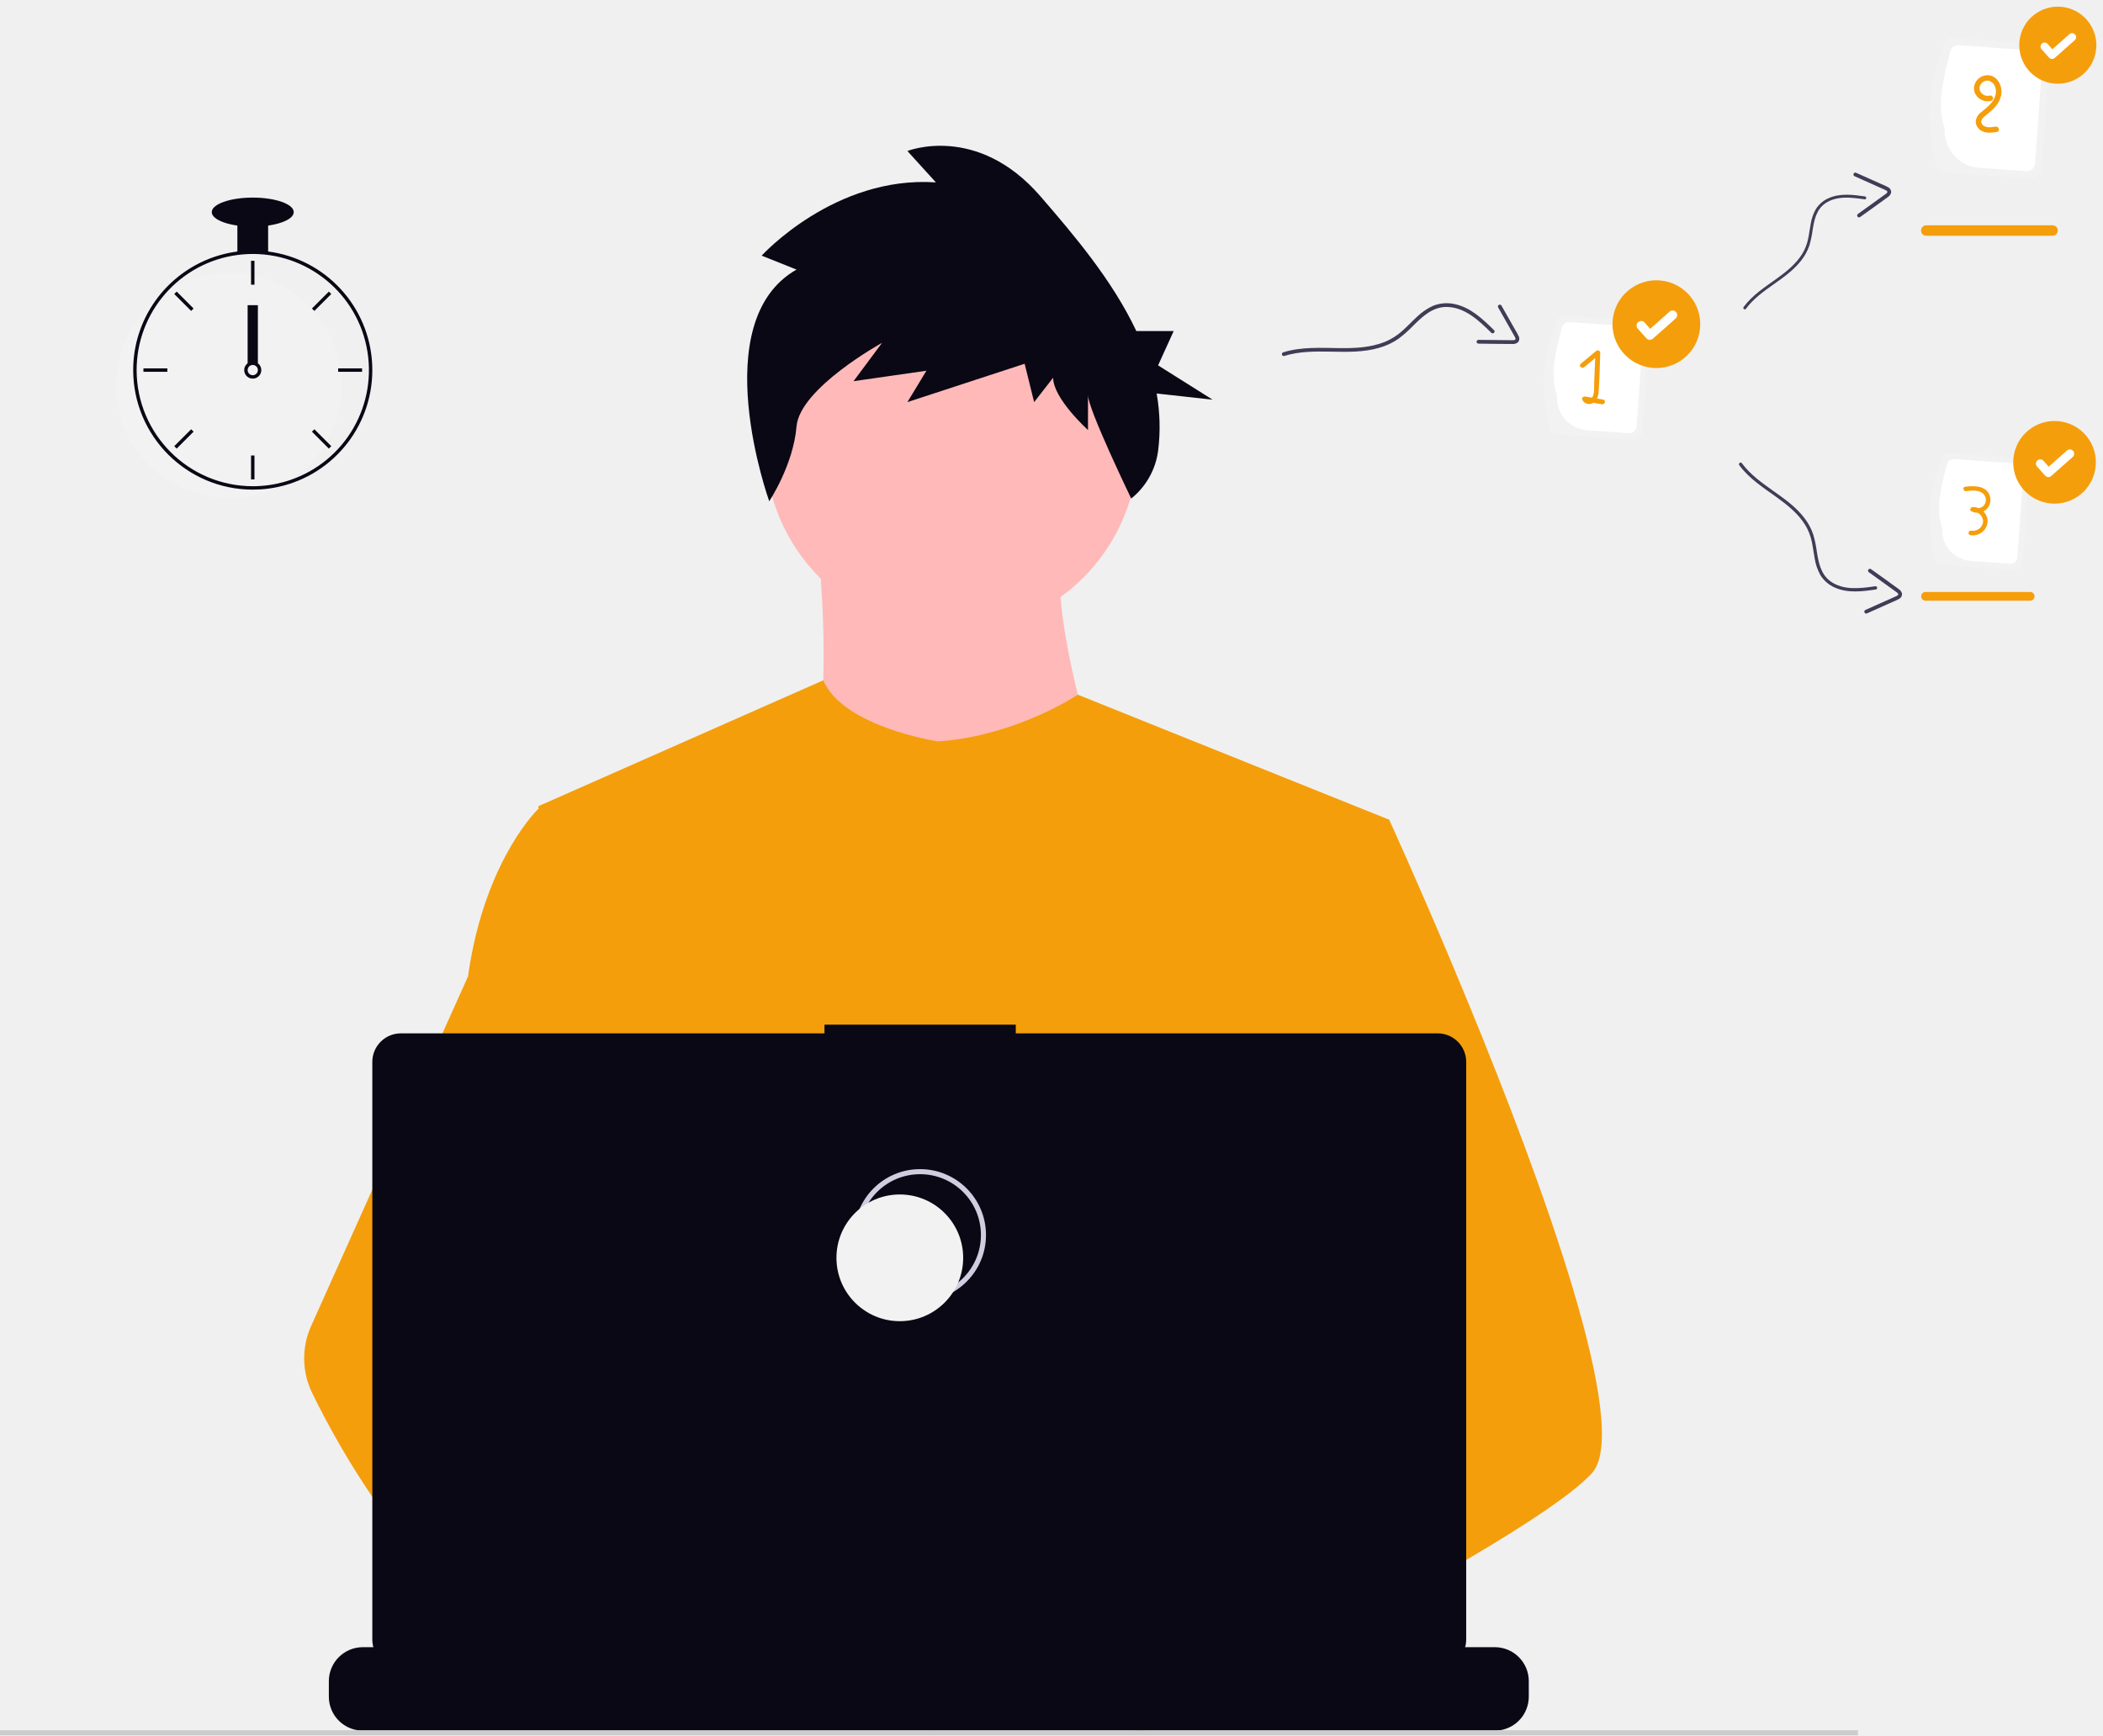
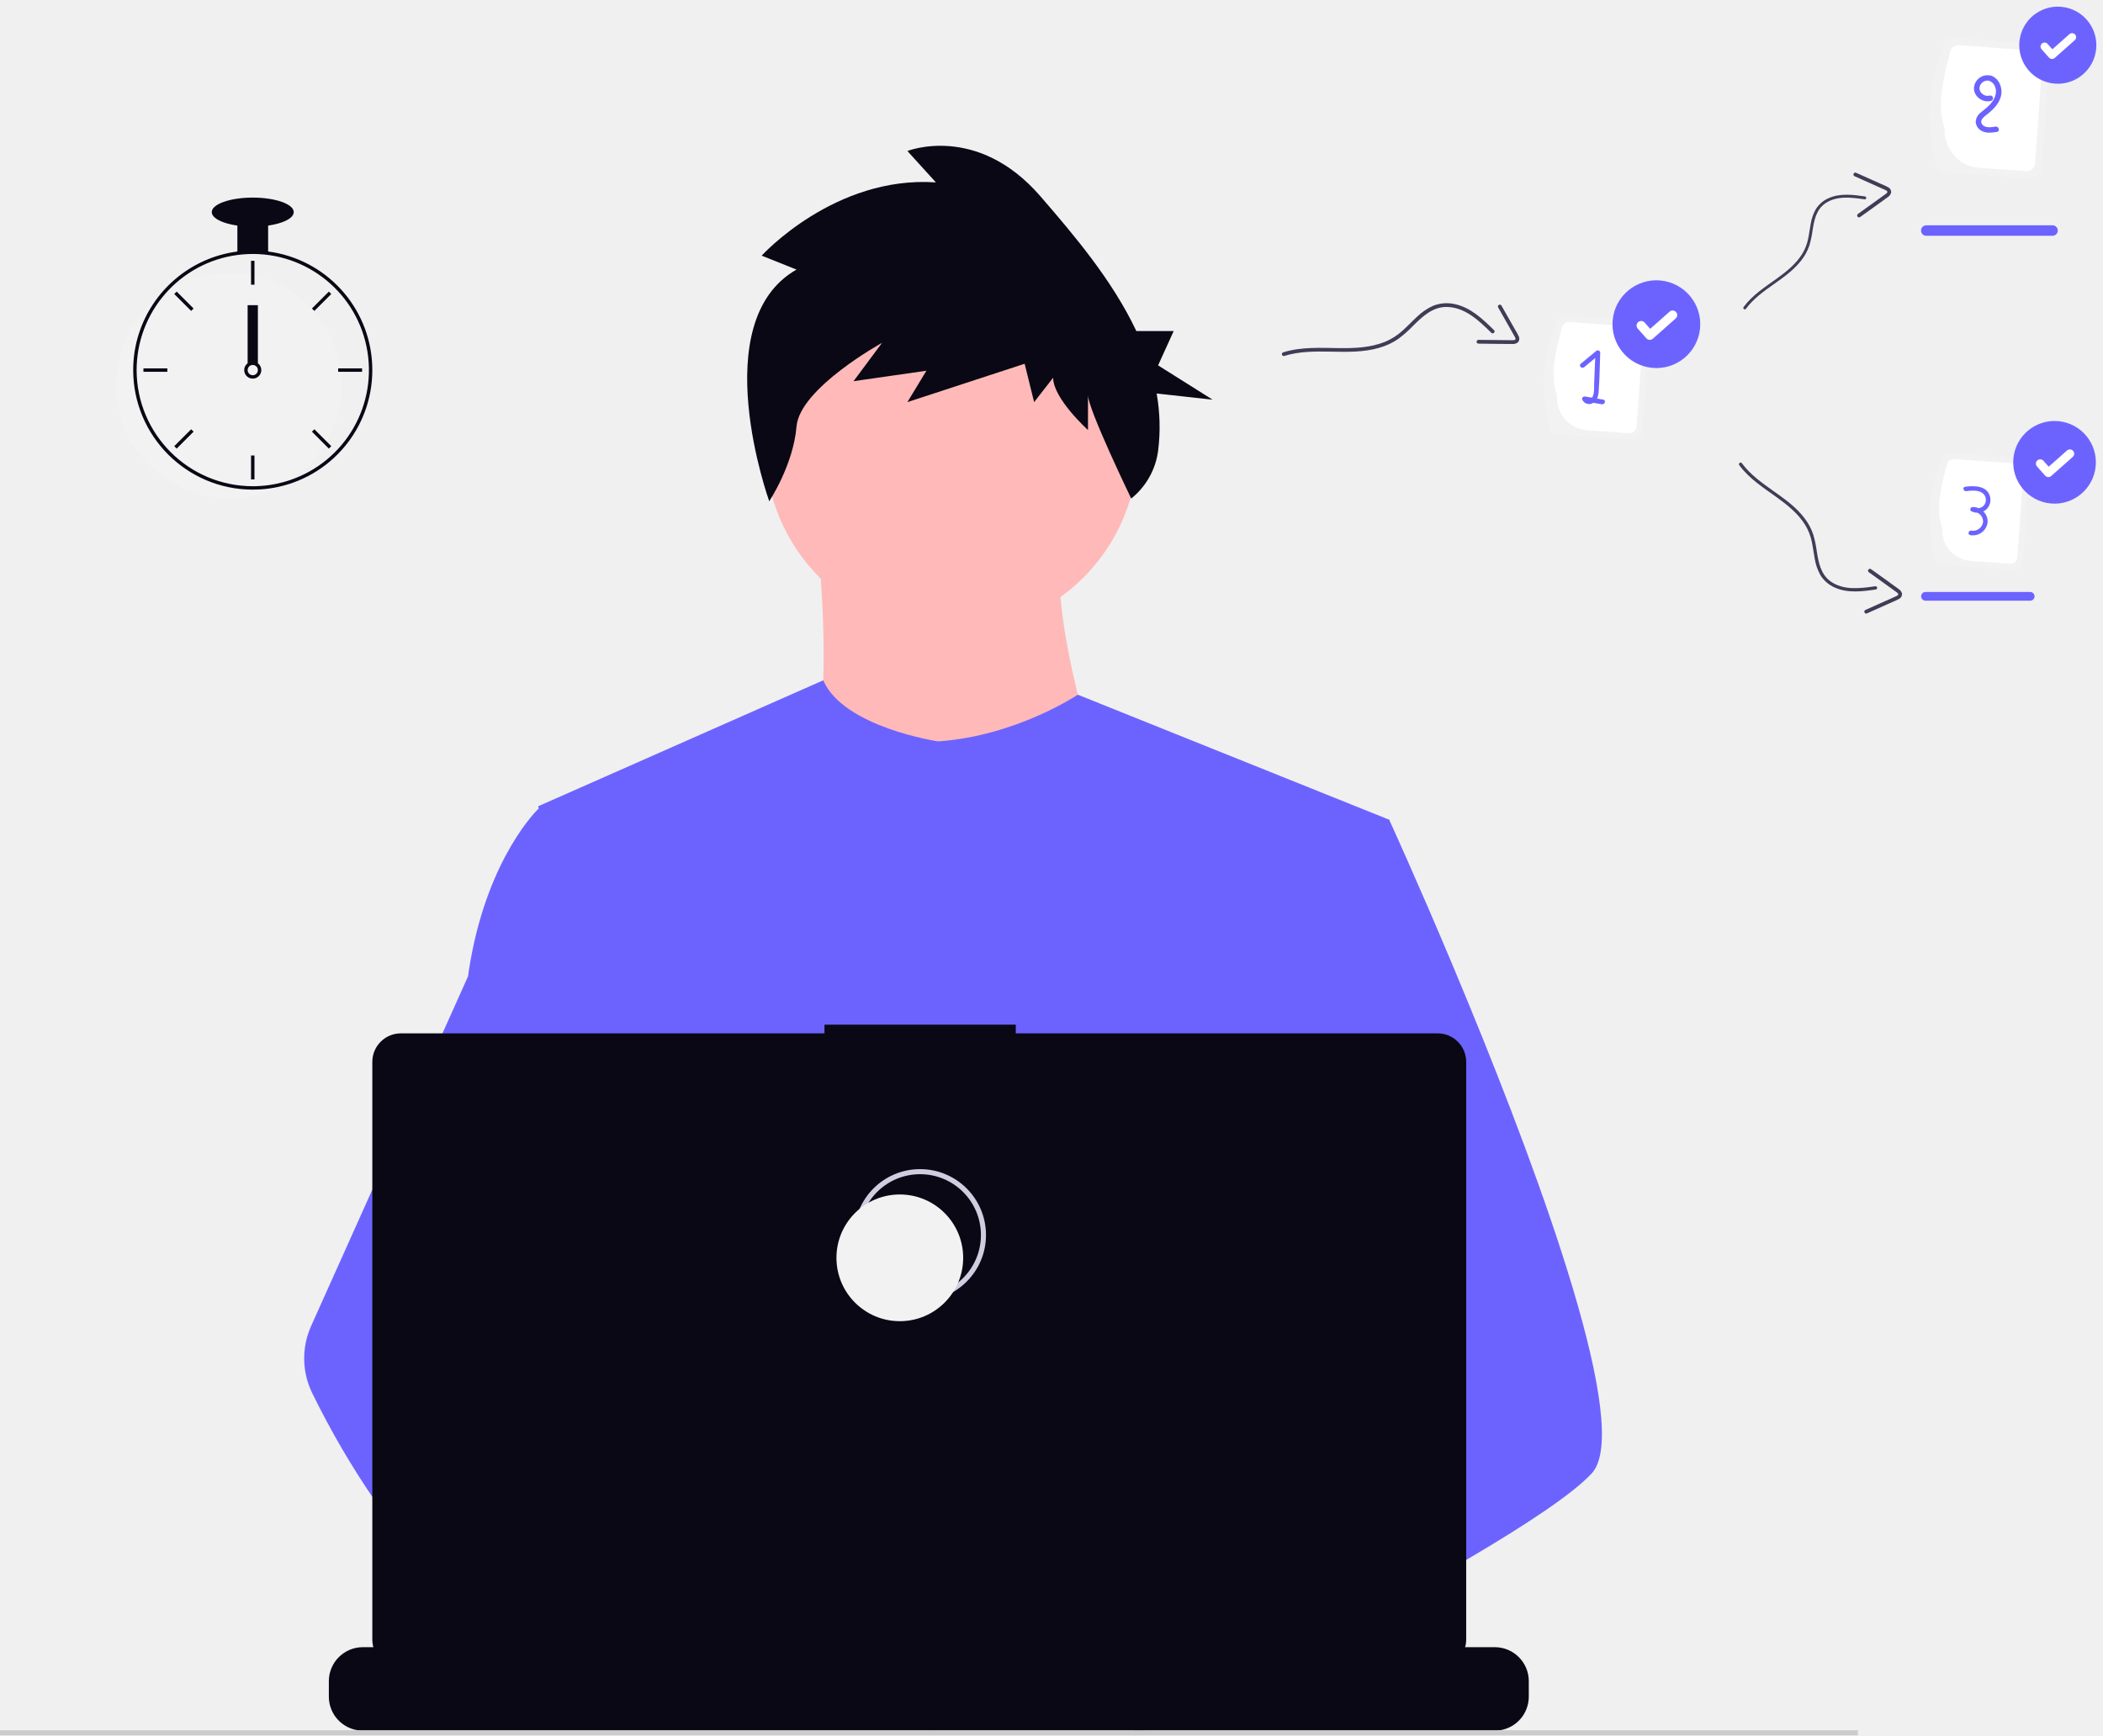
<svg xmlns="http://www.w3.org/2000/svg" width="829.692" height="684.73" viewBox="0 0 829.692 684.73" role="img" artist="Katerina Limpitsouni" source="https://undraw.co/">
  <g id="Group_204" data-name="Group 204" transform="translate(-472.5 -182.216)">
-     <path id="Path_3200-1642" data-name="Path 3200" d="M581.722,260.562S595.577,365,574.262,376.728s126.823,12.789,126.823,12.789-33.038-90.588-18.118-118.3Z" transform="translate(211.313 115.611)" fill="#ffb9b9" />
+     <path id="Path_3200-84" data-name="Path 3200" d="M581.722,260.562S595.577,365,574.262,376.728s126.823,12.789,126.823,12.789-33.038-90.588-18.118-118.3Z" transform="translate(211.313 115.611)" fill="#ffb9b9" />
    <circle id="Ellipse_512" data-name="Ellipse 512" cx="73.536" cy="73.536" r="73.536" transform="translate(774.386 284.607)" fill="#ffb9b9" />
-     <path id="Path_3201-1643" data-name="Path 3201" d="M809.257,390.045l-12.32,56.1-26.05,118.69-.78,6.5-8.99,75.25-5.98,49.99-4.01,33.58c-24.38,12.53-42.05,21.18-42.05,21.18s-1.52-7.62-3.97-17.37c-17.11,5.13-48.77,13.64-75.6,15.34,9.77,10.89-141.12-266.12-146.91-303.16-4.66-29.81-8.16-55-8.9-60.36-.1-.7-.15-1.06-.15-1.06l112.43-49.68c7.99,18.53,45.3,24.1,45.3,24.1,30.91-2.13,55.14-18.43,55.14-18.43Z" transform="translate(211.313 115.611)" fill="#f59e0b" />
-     <path id="Path_3203-1644" data-name="Path 3203" d="M575.433,154.235l-13.749-5.5s28.749-31.651,68.747-28.9l-11.25-12.385s27.5-11.009,52.5,17.89c13.141,15.191,28.346,33.048,37.825,53.163h14.725l-6.146,13.532,21.509,13.532-22.077-2.431a75.616,75.616,0,0,1,.6,22.445,29.041,29.041,0,0,1-10.634,19h0s-17.052-35.3-17.052-40.8v13.761s-13.749-12.385-13.749-20.642l-7.5,9.633-3.75-15.137-46.248,15.137,7.5-12.385-28.749,4.128,11.25-15.137s-32.5,17.89-33.749,33.027-10.762,29.481-10.762,29.481S539.184,174.877,575.433,154.235Z" transform="translate(211.313 134.35)" fill="#090814" />
-     <path id="Path_3204-1645" data-name="Path 3204" d="M889.187,647.955c-7.49,8.12-26.05,20.35-48.55,33.59-8.37,4.92-17.28,9.99-26.37,15.03-21.69,12.03-44.4,23.95-63.14,33.58-24.38,12.53-42.05,21.18-42.05,21.18s-1.52-7.62-3.97-17.37c-3.28-13.05-8.22-29.92-13.37-37.39-.18-.26-.36-.5-.54-.74-1.5-1.97-3.01-3.12-4.5-3.12l74.42-46.13,32.16-19.94-23.17-55.31-29.06-69.38,17.54-55.81,17.63-56.1h33.04s10.94,23.88,24.93,57.18c2.09,4.98,4.25,10.17,6.45,15.53C869.417,532.755,905.3,630.5,889.187,647.955Z" transform="translate(211.313 115.611)" fill="#f59e0b" />
-     <path id="Path_3206-1646" data-name="Path 3206" d="M556.677,695.915a47.791,47.791,0,0,0-8.1.66c-22.99,3.95-29.77,24.76-31.7,38.7a71.847,71.847,0,0,0-.7,12.86l-20.31-15.62-7.4-5.69c-17.81-6.21-33.68-17.24-47.44-30.25a238.48,238.48,0,0,1-31.95-37.89,334.145,334.145,0,0,1-24.72-42.4,31.184,31.184,0,0,1-.43-26.45l25.15-56.05,36.76-81.92q.4-2.925.89-5.72c7.29-41.8,26.82-60.36,26.82-60.36h14.92l9.98,60.36,12.4,74.99-8.69,28.34-20.08,65.45,19.19,20.84Z" transform="translate(211.313 115.611)" fill="#f59e0b" />
-     <path id="Path_3208-1647" data-name="Path 3208" d="M864.337,765.775v6.07a13.338,13.338,0,0,1-.91,4.87,13.693,13.693,0,0,1-.97,2,13.438,13.438,0,0,1-11.55,6.56H404.357a13.437,13.437,0,0,1-11.55-6.56,13.685,13.685,0,0,1-.97-2,13.339,13.339,0,0,1-.91-4.87v-6.07a13.426,13.426,0,0,1,13.43-13.43H430.1v-2.83a.559.559,0,0,1,.56-.56h13.43a.559.559,0,0,1,.56.56v2.83h8.39v-2.83a.559.559,0,0,1,.56-.56h13.43a.559.559,0,0,1,.56.56v2.83h8.4v-2.83a.559.559,0,0,1,.56-.56h13.43a.559.559,0,0,1,.56.56v2.83h8.39v-2.83a.559.559,0,0,1,.56-.56h13.43a.559.559,0,0,1,.56.56v2.83h8.39v-2.83a.559.559,0,0,1,.56-.56h13.43a.559.559,0,0,1,.56.56v2.83h8.4v-2.83a.559.559,0,0,1,.56-.56h13.43a.559.559,0,0,1,.56.56v2.83h8.39v-2.83a.559.559,0,0,1,.56-.56h105.2a.559.559,0,0,1,.56.56v2.83h8.4v-2.83a.559.559,0,0,1,.56-.56h13.43a.566.566,0,0,1,.56.56v2.83h8.39v-2.83a.559.559,0,0,1,.56-.56h13.43a.559.559,0,0,1,.56.56v2.83h8.39v-2.83a.559.559,0,0,1,.56-.56h13.43a.559.559,0,0,1,.56.56v2.83h8.4v-2.83a.559.559,0,0,1,.56-.56H765.3a.557.557,0,0,1,.55.56v2.83h8.4v-2.83a.559.559,0,0,1,.56-.56h13.43a.559.559,0,0,1,.56.56v2.83h8.39v-2.83a.559.559,0,0,1,.56-.56h13.43a.559.559,0,0,1,.56.56v2.83h39.17a13.426,13.426,0,0,1,13.43,13.43Z" transform="translate(211.313 79.816)" fill="#090814" />
+     <path id="Path_3201-85" data-name="Path 3201" d="M809.257,390.045l-12.32,56.1-26.05,118.69-.78,6.5-8.99,75.25-5.98,49.99-4.01,33.58c-24.38,12.53-42.05,21.18-42.05,21.18s-1.52-7.62-3.97-17.37c-17.11,5.13-48.77,13.64-75.6,15.34,9.77,10.89-141.12-266.12-146.91-303.16-4.66-29.81-8.16-55-8.9-60.36-.1-.7-.15-1.06-.15-1.06l112.43-49.68c7.99,18.53,45.3,24.1,45.3,24.1,30.91-2.13,55.14-18.43,55.14-18.43Z" transform="translate(211.313 115.611)" fill="#6c63ff" />
+     <path id="Path_3203-86" data-name="Path 3203" d="M575.433,154.235l-13.749-5.5s28.749-31.651,68.747-28.9l-11.25-12.385s27.5-11.009,52.5,17.89c13.141,15.191,28.346,33.048,37.825,53.163h14.725l-6.146,13.532,21.509,13.532-22.077-2.431a75.616,75.616,0,0,1,.6,22.445,29.041,29.041,0,0,1-10.634,19h0s-17.052-35.3-17.052-40.8v13.761s-13.749-12.385-13.749-20.642l-7.5,9.633-3.75-15.137-46.248,15.137,7.5-12.385-28.749,4.128,11.25-15.137s-32.5,17.89-33.749,33.027-10.762,29.481-10.762,29.481S539.184,174.877,575.433,154.235Z" transform="translate(211.313 134.35)" fill="#090814" />
+     <path id="Path_3204-87" data-name="Path 3204" d="M889.187,647.955c-7.49,8.12-26.05,20.35-48.55,33.59-8.37,4.92-17.28,9.99-26.37,15.03-21.69,12.03-44.4,23.95-63.14,33.58-24.38,12.53-42.05,21.18-42.05,21.18s-1.52-7.62-3.97-17.37c-3.28-13.05-8.22-29.92-13.37-37.39-.18-.26-.36-.5-.54-.74-1.5-1.97-3.01-3.12-4.5-3.12l74.42-46.13,32.16-19.94-23.17-55.31-29.06-69.38,17.54-55.81,17.63-56.1h33.04s10.94,23.88,24.93,57.18c2.09,4.98,4.25,10.17,6.45,15.53C869.417,532.755,905.3,630.5,889.187,647.955Z" transform="translate(211.313 115.611)" fill="#6c63ff" />
+     <path id="Path_3206-88" data-name="Path 3206" d="M556.677,695.915a47.791,47.791,0,0,0-8.1.66c-22.99,3.95-29.77,24.76-31.7,38.7a71.847,71.847,0,0,0-.7,12.86l-20.31-15.62-7.4-5.69c-17.81-6.21-33.68-17.24-47.44-30.25a238.48,238.48,0,0,1-31.95-37.89,334.145,334.145,0,0,1-24.72-42.4,31.184,31.184,0,0,1-.43-26.45l25.15-56.05,36.76-81.92q.4-2.925.89-5.72c7.29-41.8,26.82-60.36,26.82-60.36h14.92l9.98,60.36,12.4,74.99-8.69,28.34-20.08,65.45,19.19,20.84Z" transform="translate(211.313 115.611)" fill="#6c63ff" />
+     <path id="Path_3208-89" data-name="Path 3208" d="M864.337,765.775v6.07a13.338,13.338,0,0,1-.91,4.87,13.693,13.693,0,0,1-.97,2,13.438,13.438,0,0,1-11.55,6.56H404.357a13.437,13.437,0,0,1-11.55-6.56,13.685,13.685,0,0,1-.97-2,13.339,13.339,0,0,1-.91-4.87v-6.07a13.426,13.426,0,0,1,13.43-13.43H430.1v-2.83a.559.559,0,0,1,.56-.56h13.43a.559.559,0,0,1,.56.56v2.83h8.39v-2.83a.559.559,0,0,1,.56-.56h13.43a.559.559,0,0,1,.56.56v2.83h8.4v-2.83a.559.559,0,0,1,.56-.56h13.43a.559.559,0,0,1,.56.56v2.83h8.39v-2.83a.559.559,0,0,1,.56-.56h13.43a.559.559,0,0,1,.56.56v2.83h8.39v-2.83a.559.559,0,0,1,.56-.56h13.43a.559.559,0,0,1,.56.56v2.83h8.4v-2.83a.559.559,0,0,1,.56-.56h13.43a.559.559,0,0,1,.56.56v2.83h8.39v-2.83a.559.559,0,0,1,.56-.56h105.2a.559.559,0,0,1,.56.56v2.83h8.4v-2.83a.559.559,0,0,1,.56-.56h13.43a.566.566,0,0,1,.56.56v2.83h8.39v-2.83a.559.559,0,0,1,.56-.56h13.43a.559.559,0,0,1,.56.56v2.83h8.39v-2.83a.559.559,0,0,1,.56-.56h13.43a.559.559,0,0,1,.56.56v2.83h8.4v-2.83a.559.559,0,0,1,.56-.56H765.3a.557.557,0,0,1,.55.56v2.83h8.4v-2.83a.559.559,0,0,1,.56-.56h13.43a.559.559,0,0,1,.56.56v2.83h8.39v-2.83a.559.559,0,0,1,.56-.56h13.43a.559.559,0,0,1,.56.56v2.83h39.17a13.426,13.426,0,0,1,13.43,13.43Z" transform="translate(211.313 79.816)" fill="#090814" />
    <rect id="Rectangle_742" data-name="Rectangle 742" width="733" height="2" transform="translate(472.5 864.946)" fill="#ccc" />
-     <path id="Path_3209-1648" data-name="Path 3209" d="M828.381,510.145H661.938v-3.431H586.466v3.431H419.337A11.259,11.259,0,0,0,408.079,521.4V749.315a11.259,11.259,0,0,0,11.259,11.259H828.381a11.259,11.259,0,0,0,11.259-11.259V521.4a11.259,11.259,0,0,0-11.259-11.259Z" transform="translate(211.313 79.816)" fill="#090814" />
+     <path id="Path_3209-90" data-name="Path 3209" d="M828.381,510.145H661.938v-3.431H586.466v3.431H419.337A11.259,11.259,0,0,0,408.079,521.4V749.315a11.259,11.259,0,0,0,11.259,11.259H828.381a11.259,11.259,0,0,0,11.259-11.259V521.4a11.259,11.259,0,0,0-11.259-11.259Z" transform="translate(211.313 79.816)" fill="#090814" />
    <circle id="Ellipse_513" data-name="Ellipse 513" cx="25" cy="25" r="25" transform="translate(810.5 644.531)" fill="none" stroke="#d0cde1" stroke-miterlimit="10" stroke-width="2" />
    <circle id="Ellipse_514" data-name="Ellipse 514" cx="25" cy="25" r="25" transform="translate(802.5 653.531)" fill="#f2f2f2" />
    <ellipse id="Ellipse_515" data-name="Ellipse 515" cx="44.477" cy="44.477" rx="44.477" ry="44.477" transform="translate(518.309 289.834)" fill="#f2f2f2" />
-     <path id="Path_3212-1649" data-name="Path 3212" d="M281.185,161.578a48.073,48.073,0,0,0-12.13,0A47.3,47.3,0,0,0,230.03,194.49a46.651,46.651,0,0,0-2.049,12.143c-.02.573-.034,1.152-.034,1.732a47.219,47.219,0,0,0,47.172,47.172c1,0,2.008-.034,3-.094a46.654,46.654,0,0,0,6.914-.957,47.178,47.178,0,0,0-3.848-92.909Zm8.7,90.173h-.007a45.356,45.356,0,0,1-11.759,2.338c-.991.067-1.995.1-3,.1A45.88,45.88,0,0,1,229.3,208.366c0-.58.013-1.159.034-1.732a45.824,45.824,0,1,1,60.556,45.117Z" transform="translate(297.101 119.88)" fill="#090814" />
+     <path id="Path_3212-91" data-name="Path 3212" d="M281.185,161.578a48.073,48.073,0,0,0-12.13,0A47.3,47.3,0,0,0,230.03,194.49a46.651,46.651,0,0,0-2.049,12.143c-.02.573-.034,1.152-.034,1.732a47.219,47.219,0,0,0,47.172,47.172c1,0,2.008-.034,3-.094a46.654,46.654,0,0,0,6.914-.957,47.178,47.178,0,0,0-3.848-92.909Zm8.7,90.173h-.007a45.356,45.356,0,0,1-11.759,2.338c-.991.067-1.995.1-3,.1A45.88,45.88,0,0,1,229.3,208.366c0-.58.013-1.159.034-1.732a45.824,45.824,0,1,1,60.556,45.117Z" transform="translate(297.101 119.88)" fill="#090814" />
    <rect id="Rectangle_745" data-name="Rectangle 745" width="1.348" height="9.434" transform="translate(571.547 285.117)" fill="#090814" />
    <rect id="Rectangle_746" data-name="Rectangle 746" width="1.348" height="9.434" transform="translate(541.247 298.226) rotate(-45)" fill="#090814" />
    <rect id="Rectangle_747" data-name="Rectangle 747" width="1.348" height="9.434" transform="translate(529.091 328.92) rotate(-90)" fill="#090814" />
    <rect id="Rectangle_748" data-name="Rectangle 748" width="1.348" height="9.434" transform="translate(542.199 359.218) rotate(-135)" fill="#090814" />
    <rect id="Rectangle_749" data-name="Rectangle 749" width="1.348" height="9.434" transform="translate(596.521 304.896) rotate(-135)" fill="#090814" />
    <rect id="Rectangle_750" data-name="Rectangle 750" width="1.348" height="9.434" transform="translate(605.914 328.92) rotate(-90)" fill="#090814" />
    <rect id="Rectangle_751" data-name="Rectangle 751" width="1.348" height="9.434" transform="translate(595.57 352.547) rotate(-45)" fill="#090814" />
    <rect id="Rectangle_752" data-name="Rectangle 752" width="1.348" height="9.434" transform="translate(571.547 361.94)" fill="#090814" />
-     <path id="Path_3213-1650" data-name="Path 3213" d="M311.476,240.006a3.369,3.369,0,0,0-4.043,0,3.468,3.468,0,0,0-.964,1.132,3.37,3.37,0,1,0,5.007-1.132Zm-2.022,4.717a2.028,2.028,0,0,1-2.022-2.022,2.058,2.058,0,0,1,.357-1.146,2.02,2.02,0,1,1,1.664,3.167Z" transform="translate(262.766 85.545)" fill="#090814" />
+     <path id="Path_3213-92" data-name="Path 3213" d="M311.476,240.006a3.369,3.369,0,0,0-4.043,0,3.468,3.468,0,0,0-.964,1.132,3.37,3.37,0,1,0,5.007-1.132Zm-2.022,4.717a2.028,2.028,0,0,1-2.022-2.022,2.058,2.058,0,0,1,.357-1.146,2.02,2.02,0,1,1,1.664,3.167Z" transform="translate(262.766 85.545)" fill="#090814" />
    <rect id="Rectangle_753" data-name="Rectangle 753" width="12.13" height="12.13" transform="translate(566.154 269.617)" fill="#090814" />
    <ellipse id="Ellipse_516" data-name="Ellipse 516" cx="16.173" cy="5.728" rx="16.173" ry="5.728" transform="translate(556.047 260.184)" fill="#090814" />
    <rect id="Rectangle_754" data-name="Rectangle 754" width="4.043" height="22.912" transform="translate(570.198 302.637)" fill="#090814" />
-     <path id="Path_3173-1651" data-name="Path 3173" d="M718.414,342.916c-3.279-13.773-2.732-27.339,2.883-40.629a3.113,3.113,0,0,1,3.322-2.882l30.684,2.177a3.113,3.113,0,0,1,2.881,3.322L755.3,345.534a3.113,3.113,0,0,1-3.322,2.882L721.3,346.238A3.113,3.113,0,0,1,718.414,342.916Z" transform="translate(365.104 7.308)" fill="#f2f2f2" />
-     <path id="Path_3174-1652" data-name="Path 3174" d="M723.887,332.291c-2.624-6.787-.946-16.121,1.853-26.12a2.915,2.915,0,0,1,3.111-2.7l26.37,1.871a2.915,2.915,0,0,1,2.7,3.111l-2.565,36.154a2.916,2.916,0,0,1-3.111,2.7l-16.336-1.159a12.986,12.986,0,0,1-12.021-13.857Z" transform="translate(362.854 5.829)" fill="#fff" />
-     <path id="Path_3175-1653" data-name="Path 3175" d="M748.081,340.447l-2.416-.415a8.117,8.117,0,0,0,.633-2.76c.381-5.085.42-10.218.623-15.314a.966.966,0,0,0-1.629-.675l-6.069,5.027c-.947.784.41,2.128,1.35,1.35l4.356-3.608q-.2,5.008-.4,10.016c-.064,1.6.131,3.548-.525,5.055a2.432,2.432,0,0,1-.348.565l-2.675-.46c-.641-.11-1.456.425-1.174,1.174a2.927,2.927,0,0,0,3.975,1.515,3.222,3.222,0,0,0,.4-.212l3.4.584C748.775,342.494,749.292,340.655,748.081,340.447Z" transform="translate(356.917 -0.556)" fill="#f59e0b" />
-     <path id="Path_3176-1654" data-name="Path 3176" d="M998.3,555.384c-3.089-12.972-2.574-25.748,2.715-38.265a2.932,2.932,0,0,1,3.129-2.714l28.9,2.051a2.932,2.932,0,0,1,2.714,3.129l-2.715,38.265a2.932,2.932,0,0,1-3.129,2.714l-28.9-2.051A2.932,2.932,0,0,1,998.3,555.384Z" transform="translate(237.43 -153.484)" fill="#f2f2f2" />
-     <path id="Path_3177-1655" data-name="Path 3177" d="M1003.81,545.614c-2.472-6.392-.891-15.183,1.746-24.6a2.746,2.746,0,0,1,2.93-2.542l24.836,1.762a2.745,2.745,0,0,1,2.542,2.93l-2.416,34.051a2.746,2.746,0,0,1-2.93,2.542l-15.385-1.092A12.231,12.231,0,0,1,1003.81,545.614Z" transform="translate(234.953 -155.114)" fill="#fff" />
-     <path id="Path_3178-1656" data-name="Path 3178" d="M1026.439,546.282a5.058,5.058,0,0,0,.932-.565,5.158,5.158,0,0,0,1.687-5.364c-1.165-4.281-6.286-4.307-9.822-3.792-1.141.166-.656,1.9.478,1.734,2.383-.347,6.123-.628,7.4,1.975a3.419,3.419,0,0,1-.547,3.766,3.327,3.327,0,0,1-2.023.962,5.348,5.348,0,0,0-2.354-.439c-.833.039-1.3,1.251-.454,1.675a5.4,5.4,0,0,0,2.4.567,3.9,3.9,0,0,1,2.2,3.714,4.029,4.029,0,0,1-4.587,3.379l-.022,0c-1.13-.227-1.613,1.505-.478,1.734a5.843,5.843,0,0,0,6.823-4.66q.023-.124.041-.248A5.46,5.46,0,0,0,1026.439,546.282Z" transform="translate(228.537 -162.275)" fill="#f59e0b" />
-     <path id="Path_3179-1657" data-name="Path 3179" d="M944.684,221.736c-3.718-15.615-3.1-30.994,3.268-46.062a3.529,3.529,0,0,1,3.766-3.267l34.786,2.468a3.529,3.529,0,0,1,3.267,3.766L986.5,224.7a3.529,3.529,0,0,1-3.766,3.267L947.951,225.5A3.529,3.529,0,0,1,944.684,221.736Z" transform="translate(291.4 24.716)" fill="#f2f2f2" />
-     <path id="Path_3180-1658" data-name="Path 3180" d="M950.062,209.145c-2.975-7.695-1.073-18.277,2.1-29.613a3.305,3.305,0,0,1,3.527-3.06l29.9,2.121a3.306,3.306,0,0,1,3.06,3.527l-2.909,40.989a3.305,3.305,0,0,1-3.527,3.06l-18.52-1.314A14.723,14.723,0,0,1,950.062,209.145Z" transform="translate(289.678 23.583)" fill="#fff" />
-     <path id="Path_3181-1659" data-name="Path 3181" d="M973.477,193.076a5.385,5.385,0,0,0-6.82,4.5c-.394,3.562,3.437,6.373,6.754,5.405a1.083,1.083,0,0,0-.575-2.087c-2.431.71-5.024-1.916-3.627-4.262a3.2,3.2,0,0,1,3.265-1.6,3.62,3.62,0,0,1,2.412,2.189c1.193,2.688-.225,5.417-2.1,7.371-1.072,1.114-2.329,1.98-3.484,3a5.037,5.037,0,0,0-1.981,3.574,4.326,4.326,0,0,0,2.461,3.738c1.845.949,3.944.647,5.906.331,1.371-.221.789-2.306-.575-2.087-1.717.276-4.287.695-5.375-1.1-.932-1.533.988-2.879,2.033-3.694,2.628-2.049,5.286-4.7,5.681-8.18C977.772,197.325,976.322,194.063,973.477,193.076Z" transform="translate(284.65 19.026)" fill="#f59e0b" />
-     <path id="Path_3187-1660" data-name="Path 3187" d="M524.5,408.774c12.134-3.771,25.124.307,37.325-3.173a25.3,25.3,0,0,0,7.841-3.683,48.73,48.73,0,0,0,5.707-5.079c3.67-3.63,7.656-7.442,13.17-7.4,7.261.055,12.836,5.449,17.676,10.212.684.673,1.738-.38,1.054-1.054-4.447-4.376-9.252-8.993-15.583-10.3a14.38,14.38,0,0,0-8.5.706,22.19,22.19,0,0,0-6.317,4.319c-1.949,1.788-3.747,3.734-5.723,5.494a23.826,23.826,0,0,1-7.02,4.431c-5.593,2.227-11.728,2.5-17.677,2.431-7.468-.081-15.113-.59-22.348,1.658-.913.284-.523,1.722.4,1.437Z" transform="translate(454.666 -86.104)" fill="#3f3d56" />
-     <path id="Path_3188-1661" data-name="Path 3188" d="M686.758,390.171l3.73,6.575,1.8,3.182c.321.565.65,1.127.963,1.7.192.35.611.982.211,1.314a1.943,1.943,0,0,1-1.134.177c-.657,0-1.315-.013-1.973-.02l-3.7-.037-7.645-.077a.745.745,0,0,0,0,1.49c4.438.045,8.879.139,13.317.135a3.184,3.184,0,0,0,2.178-.6,2.072,2.072,0,0,0,.4-2.388,22.678,22.678,0,0,0-1.506-2.763l-1.624-2.864-3.73-6.575a.746.746,0,0,0-1.286.752Z" transform="translate(376.793 -86.666)" fill="#3f3d56" />
-     <path id="Path_3192-1662" data-name="Path 3192" d="M769.144,324.579c5.844-7.922,15.823-11.338,21.842-19.11a19.6,19.6,0,0,0,3.2-5.9,37.747,37.747,0,0,0,1.232-5.79c.625-3.95,1.364-8.159,4.825-10.663,4.558-3.3,10.513-2.49,15.72-1.738a.577.577,0,0,0,.174-1.141c-4.784-.691-9.9-1.368-14.453.722a11.141,11.141,0,0,0-4.982,4.342,17.2,17.2,0,0,0-1.961,5.6c-.4,2.011-.625,4.051-1.051,6.056a18.456,18.456,0,0,1-2.349,5.988c-2.469,3.957-6.176,6.94-9.919,9.63-4.7,3.376-9.7,6.568-13.189,11.291-.44.6.464,1.315.907.715Z" transform="translate(392.166 -20.509)" fill="#3f3d56" />
-     <path id="Path_3193-1663" data-name="Path 3193" d="M884.38,263.394l6.9,3.088,3.339,1.494c.593.266,1.191.523,1.781.8.362.169,1.074.429.948.934-.086.344-.546.62-.809.814-.529.391-1.068.768-1.6,1.153l-3,2.161-6.205,4.466a.745.745,0,0,0,.883,1.2c3.6-2.593,7.236-5.148,10.809-7.78a3.185,3.185,0,0,0,1.4-1.77,2.072,2.072,0,0,0-1.1-2.158,22.688,22.688,0,0,0-2.85-1.334l-3-1.345-6.9-3.088a.746.746,0,0,0-.591,1.368Z" transform="translate(319.761 -11.658)" fill="#3f3d56" />
-     <path id="Path_3194-1664" data-name="Path 3194" d="M989.565,279.124h-49.8a2.075,2.075,0,0,1-.013-4.15h49.808a2.075,2.075,0,1,1,.013,4.15Z" transform="translate(292.714 -3.863)" fill="#f59e0b" />
-     <path id="Path_3195-1665" data-name="Path 3195" d="M822.271,487.041c6.569,8.906,17.787,12.745,24.553,21.482a22.035,22.035,0,0,1,3.6,6.629,42.434,42.434,0,0,1,1.385,6.508c.7,4.441,1.533,9.171,5.424,11.986,5.124,3.707,11.818,2.8,17.671,1.953a.649.649,0,0,1,.2,1.283c-5.378.777-11.132,1.537-16.247-.812a12.523,12.523,0,0,1-5.6-4.881,19.326,19.326,0,0,1-2.2-6.289c-.446-2.26-.7-4.553-1.182-6.807a20.751,20.751,0,0,0-2.64-6.731c-2.776-4.448-6.942-7.8-11.15-10.825-5.282-3.8-10.909-7.383-14.826-12.692-.494-.67.521-1.479,1.019-.8Z" transform="translate(337.438 -122.06)" fill="#3f3d56" />
-     <path id="Path_3196-1666" data-name="Path 3196" d="M937.38,602.648l6.9-3.088,3.339-1.494c.593-.266,1.191-.523,1.781-.8.362-.169,1.074-.429.948-.934-.086-.344-.546-.62-.809-.814-.529-.391-1.068-.768-1.6-1.153l-3-2.161-6.205-4.466a.745.745,0,0,1,.883-1.2c3.6,2.593,7.236,5.148,10.809,7.78a3.184,3.184,0,0,1,1.4,1.77,2.072,2.072,0,0,1-1.1,2.158,22.688,22.688,0,0,1-2.85,1.334l-3,1.345-6.9,3.088a.746.746,0,0,1-.591-1.368Z" transform="translate(271.053 -179.744)" fill="#3f3d56" />
-     <path id="Path_3197-1667" data-name="Path 3197" d="M1033.783,609.422H992.415a1.724,1.724,0,0,1-.015-3.447h41.383a1.724,1.724,0,0,1,.015,3.447Z" transform="translate(239.718 -190.183)" fill="#f59e0b" />
+     <path id="Path_3173-93" data-name="Path 3173" d="M718.414,342.916c-3.279-13.773-2.732-27.339,2.883-40.629a3.113,3.113,0,0,1,3.322-2.882l30.684,2.177a3.113,3.113,0,0,1,2.881,3.322L755.3,345.534a3.113,3.113,0,0,1-3.322,2.882L721.3,346.238A3.113,3.113,0,0,1,718.414,342.916Z" transform="translate(365.104 7.308)" fill="#f2f2f2" />
+     <path id="Path_3174-94" data-name="Path 3174" d="M723.887,332.291c-2.624-6.787-.946-16.121,1.853-26.12a2.915,2.915,0,0,1,3.111-2.7l26.37,1.871a2.915,2.915,0,0,1,2.7,3.111l-2.565,36.154a2.916,2.916,0,0,1-3.111,2.7l-16.336-1.159a12.986,12.986,0,0,1-12.021-13.857Z" transform="translate(362.854 5.829)" fill="#fff" />
+     <path id="Path_3175-95" data-name="Path 3175" d="M748.081,340.447l-2.416-.415a8.117,8.117,0,0,0,.633-2.76c.381-5.085.42-10.218.623-15.314a.966.966,0,0,0-1.629-.675l-6.069,5.027c-.947.784.41,2.128,1.35,1.35l4.356-3.608q-.2,5.008-.4,10.016c-.064,1.6.131,3.548-.525,5.055a2.432,2.432,0,0,1-.348.565l-2.675-.46c-.641-.11-1.456.425-1.174,1.174a2.927,2.927,0,0,0,3.975,1.515,3.222,3.222,0,0,0,.4-.212l3.4.584C748.775,342.494,749.292,340.655,748.081,340.447Z" transform="translate(356.917 -0.556)" fill="#6c63ff" />
+     <path id="Path_3176-96" data-name="Path 3176" d="M998.3,555.384c-3.089-12.972-2.574-25.748,2.715-38.265a2.932,2.932,0,0,1,3.129-2.714l28.9,2.051a2.932,2.932,0,0,1,2.714,3.129l-2.715,38.265a2.932,2.932,0,0,1-3.129,2.714l-28.9-2.051A2.932,2.932,0,0,1,998.3,555.384Z" transform="translate(237.43 -153.484)" fill="#f2f2f2" />
+     <path id="Path_3177-97" data-name="Path 3177" d="M1003.81,545.614c-2.472-6.392-.891-15.183,1.746-24.6a2.746,2.746,0,0,1,2.93-2.542l24.836,1.762a2.745,2.745,0,0,1,2.542,2.93l-2.416,34.051a2.746,2.746,0,0,1-2.93,2.542l-15.385-1.092A12.231,12.231,0,0,1,1003.81,545.614Z" transform="translate(234.953 -155.114)" fill="#fff" />
+     <path id="Path_3178-98" data-name="Path 3178" d="M1026.439,546.282a5.058,5.058,0,0,0,.932-.565,5.158,5.158,0,0,0,1.687-5.364c-1.165-4.281-6.286-4.307-9.822-3.792-1.141.166-.656,1.9.478,1.734,2.383-.347,6.123-.628,7.4,1.975a3.419,3.419,0,0,1-.547,3.766,3.327,3.327,0,0,1-2.023.962,5.348,5.348,0,0,0-2.354-.439c-.833.039-1.3,1.251-.454,1.675a5.4,5.4,0,0,0,2.4.567,3.9,3.9,0,0,1,2.2,3.714,4.029,4.029,0,0,1-4.587,3.379l-.022,0c-1.13-.227-1.613,1.505-.478,1.734a5.843,5.843,0,0,0,6.823-4.66q.023-.124.041-.248A5.46,5.46,0,0,0,1026.439,546.282Z" transform="translate(228.537 -162.275)" fill="#6c63ff" />
+     <path id="Path_3179-99" data-name="Path 3179" d="M944.684,221.736c-3.718-15.615-3.1-30.994,3.268-46.062a3.529,3.529,0,0,1,3.766-3.267l34.786,2.468a3.529,3.529,0,0,1,3.267,3.766L986.5,224.7a3.529,3.529,0,0,1-3.766,3.267L947.951,225.5A3.529,3.529,0,0,1,944.684,221.736Z" transform="translate(291.4 24.716)" fill="#f2f2f2" />
+     <path id="Path_3180-100" data-name="Path 3180" d="M950.062,209.145c-2.975-7.695-1.073-18.277,2.1-29.613a3.305,3.305,0,0,1,3.527-3.06l29.9,2.121a3.306,3.306,0,0,1,3.06,3.527l-2.909,40.989a3.305,3.305,0,0,1-3.527,3.06l-18.52-1.314A14.723,14.723,0,0,1,950.062,209.145Z" transform="translate(289.678 23.583)" fill="#fff" />
+     <path id="Path_3181-101" data-name="Path 3181" d="M973.477,193.076a5.385,5.385,0,0,0-6.82,4.5c-.394,3.562,3.437,6.373,6.754,5.405a1.083,1.083,0,0,0-.575-2.087c-2.431.71-5.024-1.916-3.627-4.262a3.2,3.2,0,0,1,3.265-1.6,3.62,3.62,0,0,1,2.412,2.189c1.193,2.688-.225,5.417-2.1,7.371-1.072,1.114-2.329,1.98-3.484,3a5.037,5.037,0,0,0-1.981,3.574,4.326,4.326,0,0,0,2.461,3.738c1.845.949,3.944.647,5.906.331,1.371-.221.789-2.306-.575-2.087-1.717.276-4.287.695-5.375-1.1-.932-1.533.988-2.879,2.033-3.694,2.628-2.049,5.286-4.7,5.681-8.18C977.772,197.325,976.322,194.063,973.477,193.076Z" transform="translate(284.65 19.026)" fill="#6c63ff" />
+     <path id="Path_3187-102" data-name="Path 3187" d="M524.5,408.774c12.134-3.771,25.124.307,37.325-3.173a25.3,25.3,0,0,0,7.841-3.683,48.73,48.73,0,0,0,5.707-5.079c3.67-3.63,7.656-7.442,13.17-7.4,7.261.055,12.836,5.449,17.676,10.212.684.673,1.738-.38,1.054-1.054-4.447-4.376-9.252-8.993-15.583-10.3a14.38,14.38,0,0,0-8.5.706,22.19,22.19,0,0,0-6.317,4.319c-1.949,1.788-3.747,3.734-5.723,5.494a23.826,23.826,0,0,1-7.02,4.431c-5.593,2.227-11.728,2.5-17.677,2.431-7.468-.081-15.113-.59-22.348,1.658-.913.284-.523,1.722.4,1.437Z" transform="translate(454.666 -86.104)" fill="#3f3d56" />
+     <path id="Path_3188-103" data-name="Path 3188" d="M686.758,390.171l3.73,6.575,1.8,3.182c.321.565.65,1.127.963,1.7.192.35.611.982.211,1.314a1.943,1.943,0,0,1-1.134.177c-.657,0-1.315-.013-1.973-.02l-3.7-.037-7.645-.077a.745.745,0,0,0,0,1.49c4.438.045,8.879.139,13.317.135a3.184,3.184,0,0,0,2.178-.6,2.072,2.072,0,0,0,.4-2.388,22.678,22.678,0,0,0-1.506-2.763l-1.624-2.864-3.73-6.575a.746.746,0,0,0-1.286.752Z" transform="translate(376.793 -86.666)" fill="#3f3d56" />
+     <path id="Path_3192-104" data-name="Path 3192" d="M769.144,324.579c5.844-7.922,15.823-11.338,21.842-19.11a19.6,19.6,0,0,0,3.2-5.9,37.747,37.747,0,0,0,1.232-5.79c.625-3.95,1.364-8.159,4.825-10.663,4.558-3.3,10.513-2.49,15.72-1.738a.577.577,0,0,0,.174-1.141c-4.784-.691-9.9-1.368-14.453.722a11.141,11.141,0,0,0-4.982,4.342,17.2,17.2,0,0,0-1.961,5.6c-.4,2.011-.625,4.051-1.051,6.056a18.456,18.456,0,0,1-2.349,5.988c-2.469,3.957-6.176,6.94-9.919,9.63-4.7,3.376-9.7,6.568-13.189,11.291-.44.6.464,1.315.907.715Z" transform="translate(392.166 -20.509)" fill="#3f3d56" />
+     <path id="Path_3193-105" data-name="Path 3193" d="M884.38,263.394l6.9,3.088,3.339,1.494c.593.266,1.191.523,1.781.8.362.169,1.074.429.948.934-.086.344-.546.62-.809.814-.529.391-1.068.768-1.6,1.153l-3,2.161-6.205,4.466a.745.745,0,0,0,.883,1.2c3.6-2.593,7.236-5.148,10.809-7.78a3.185,3.185,0,0,0,1.4-1.77,2.072,2.072,0,0,0-1.1-2.158,22.688,22.688,0,0,0-2.85-1.334l-3-1.345-6.9-3.088a.746.746,0,0,0-.591,1.368Z" transform="translate(319.761 -11.658)" fill="#3f3d56" />
+     <path id="Path_3194-106" data-name="Path 3194" d="M989.565,279.124h-49.8a2.075,2.075,0,0,1-.013-4.15h49.808a2.075,2.075,0,1,1,.013,4.15Z" transform="translate(292.714 -3.863)" fill="#6c63ff" />
+     <path id="Path_3195-107" data-name="Path 3195" d="M822.271,487.041c6.569,8.906,17.787,12.745,24.553,21.482a22.035,22.035,0,0,1,3.6,6.629,42.434,42.434,0,0,1,1.385,6.508c.7,4.441,1.533,9.171,5.424,11.986,5.124,3.707,11.818,2.8,17.671,1.953a.649.649,0,0,1,.2,1.283c-5.378.777-11.132,1.537-16.247-.812a12.523,12.523,0,0,1-5.6-4.881,19.326,19.326,0,0,1-2.2-6.289c-.446-2.26-.7-4.553-1.182-6.807a20.751,20.751,0,0,0-2.64-6.731c-2.776-4.448-6.942-7.8-11.15-10.825-5.282-3.8-10.909-7.383-14.826-12.692-.494-.67.521-1.479,1.019-.8Z" transform="translate(337.438 -122.06)" fill="#3f3d56" />
+     <path id="Path_3196-108" data-name="Path 3196" d="M937.38,602.648l6.9-3.088,3.339-1.494c.593-.266,1.191-.523,1.781-.8.362-.169,1.074-.429.948-.934-.086-.344-.546-.62-.809-.814-.529-.391-1.068-.768-1.6-1.153l-3-2.161-6.205-4.466a.745.745,0,0,1,.883-1.2c3.6,2.593,7.236,5.148,10.809,7.78a3.184,3.184,0,0,1,1.4,1.77,2.072,2.072,0,0,1-1.1,2.158,22.688,22.688,0,0,1-2.85,1.334l-3,1.345-6.9,3.088a.746.746,0,0,1-.591-1.368Z" transform="translate(271.053 -179.744)" fill="#3f3d56" />
+     <path id="Path_3197-109" data-name="Path 3197" d="M1033.783,609.422H992.415a1.724,1.724,0,0,1-.015-3.447h41.383a1.724,1.724,0,0,1,.015,3.447Z" transform="translate(239.718 -190.183)" fill="#6c63ff" />
    <g id="Group_201" data-name="Group 201" transform="translate(1266.529 182.216)">
-       <ellipse id="Ellipse_44" data-name="Ellipse 44" cx="15.209" cy="15.209" rx="15.209" ry="15.209" transform="translate(5.804 0.001) rotate(11)" fill="#f59e0b" />
-       <path id="Path_395-1668" data-name="Path 395" d="M5.162,11.567a1.577,1.577,0,0,1-.949-.315L4.2,11.239.622,8.5A1.588,1.588,0,0,1,2.555,5.984L4.87,7.759,10.341.622A1.588,1.588,0,0,1,12.567.328h0l-.034.047.035-.047a1.59,1.59,0,0,1,.294,2.226L6.427,10.946a1.589,1.589,0,0,1-1.263.619Z" transform="translate(12.385 10.9) rotate(11)" fill="#fff" />
+       <ellipse id="Ellipse_44" data-name="Ellipse 44" cx="15.209" cy="15.209" rx="15.209" ry="15.209" transform="translate(5.804 0.001) rotate(11)" fill="#6c63ff" />
+       <path id="Path_395-110" data-name="Path 395" d="M5.162,11.567a1.577,1.577,0,0,1-.949-.315L4.2,11.239.622,8.5A1.588,1.588,0,0,1,2.555,5.984L4.87,7.759,10.341.622A1.588,1.588,0,0,1,12.567.328h0l-.034.047.035-.047a1.59,1.59,0,0,1,.294,2.226L6.427,10.946a1.589,1.589,0,0,1-1.263.619Z" transform="translate(12.385 10.9) rotate(11)" fill="#fff" />
    </g>
    <g id="Group_202" data-name="Group 202" transform="translate(1263.958 345.519)">
-       <ellipse id="Ellipse_44-2" data-name="Ellipse 44" cx="16.305" cy="16.305" rx="16.305" ry="16.305" transform="translate(6.222 0) rotate(11)" fill="#f59e0b" />
-       <path id="Path_395-2-1669" data-name="Path 395" d="M5.534,12.4a1.691,1.691,0,0,1-1.017-.338L4.5,12.049.667,9.118a1.7,1.7,0,0,1,2.072-2.7l2.482,1.9L11.086.667A1.7,1.7,0,0,1,13.473.351h0L13.437.4l.037-.051a1.7,1.7,0,0,1,.315,2.387l-6.9,9a1.7,1.7,0,0,1-1.354.664Z" transform="translate(13.278 11.685) rotate(11)" fill="#fff" />
+       <ellipse id="Ellipse_44-2" data-name="Ellipse 44" cx="16.305" cy="16.305" rx="16.305" ry="16.305" transform="translate(6.222 0) rotate(11)" fill="#6c63ff" />
+       <path id="Path_395-2-111" data-name="Path 395" d="M5.534,12.4a1.691,1.691,0,0,1-1.017-.338L4.5,12.049.667,9.118a1.7,1.7,0,0,1,2.072-2.7l2.482,1.9L11.086.667A1.7,1.7,0,0,1,13.473.351h0L13.437.4l.037-.051a1.7,1.7,0,0,1,.315,2.387l-6.9,9a1.7,1.7,0,0,1-1.354.664Z" transform="translate(13.278 11.685) rotate(11)" fill="#fff" />
    </g>
    <g id="Group_203" data-name="Group 203" transform="translate(1105.688 289.834)">
-       <ellipse id="Ellipse_44-3" data-name="Ellipse 44" cx="17.312" cy="17.312" rx="17.312" ry="17.312" transform="translate(6.607 0) rotate(11)" fill="#f59e0b" />
-       <path id="Path_395-3-1670" data-name="Path 395" d="M5.876,13.167a1.8,1.8,0,0,1-1.08-.359l-.019-.015L.708,9.681a1.808,1.808,0,0,1,2.2-2.87L5.544,8.832,11.771.708A1.807,1.807,0,0,1,14.3.373h0l-.039.054.04-.054a1.809,1.809,0,0,1,.334,2.534L7.316,12.46a1.808,1.808,0,0,1-1.438.705Z" transform="translate(14.098 12.407) rotate(11)" fill="#fff" />
+       <ellipse id="Ellipse_44-3" data-name="Ellipse 44" cx="17.312" cy="17.312" rx="17.312" ry="17.312" transform="translate(6.607 0) rotate(11)" fill="#6c63ff" />
+       <path id="Path_395-3-112" data-name="Path 395" d="M5.876,13.167a1.8,1.8,0,0,1-1.08-.359l-.019-.015L.708,9.681a1.808,1.808,0,0,1,2.2-2.87L5.544,8.832,11.771.708A1.807,1.807,0,0,1,14.3.373h0l-.039.054.04-.054a1.809,1.809,0,0,1,.334,2.534L7.316,12.46a1.808,1.808,0,0,1-1.438.705Z" transform="translate(14.098 12.407) rotate(11)" fill="#fff" />
    </g>
  </g>
</svg>
